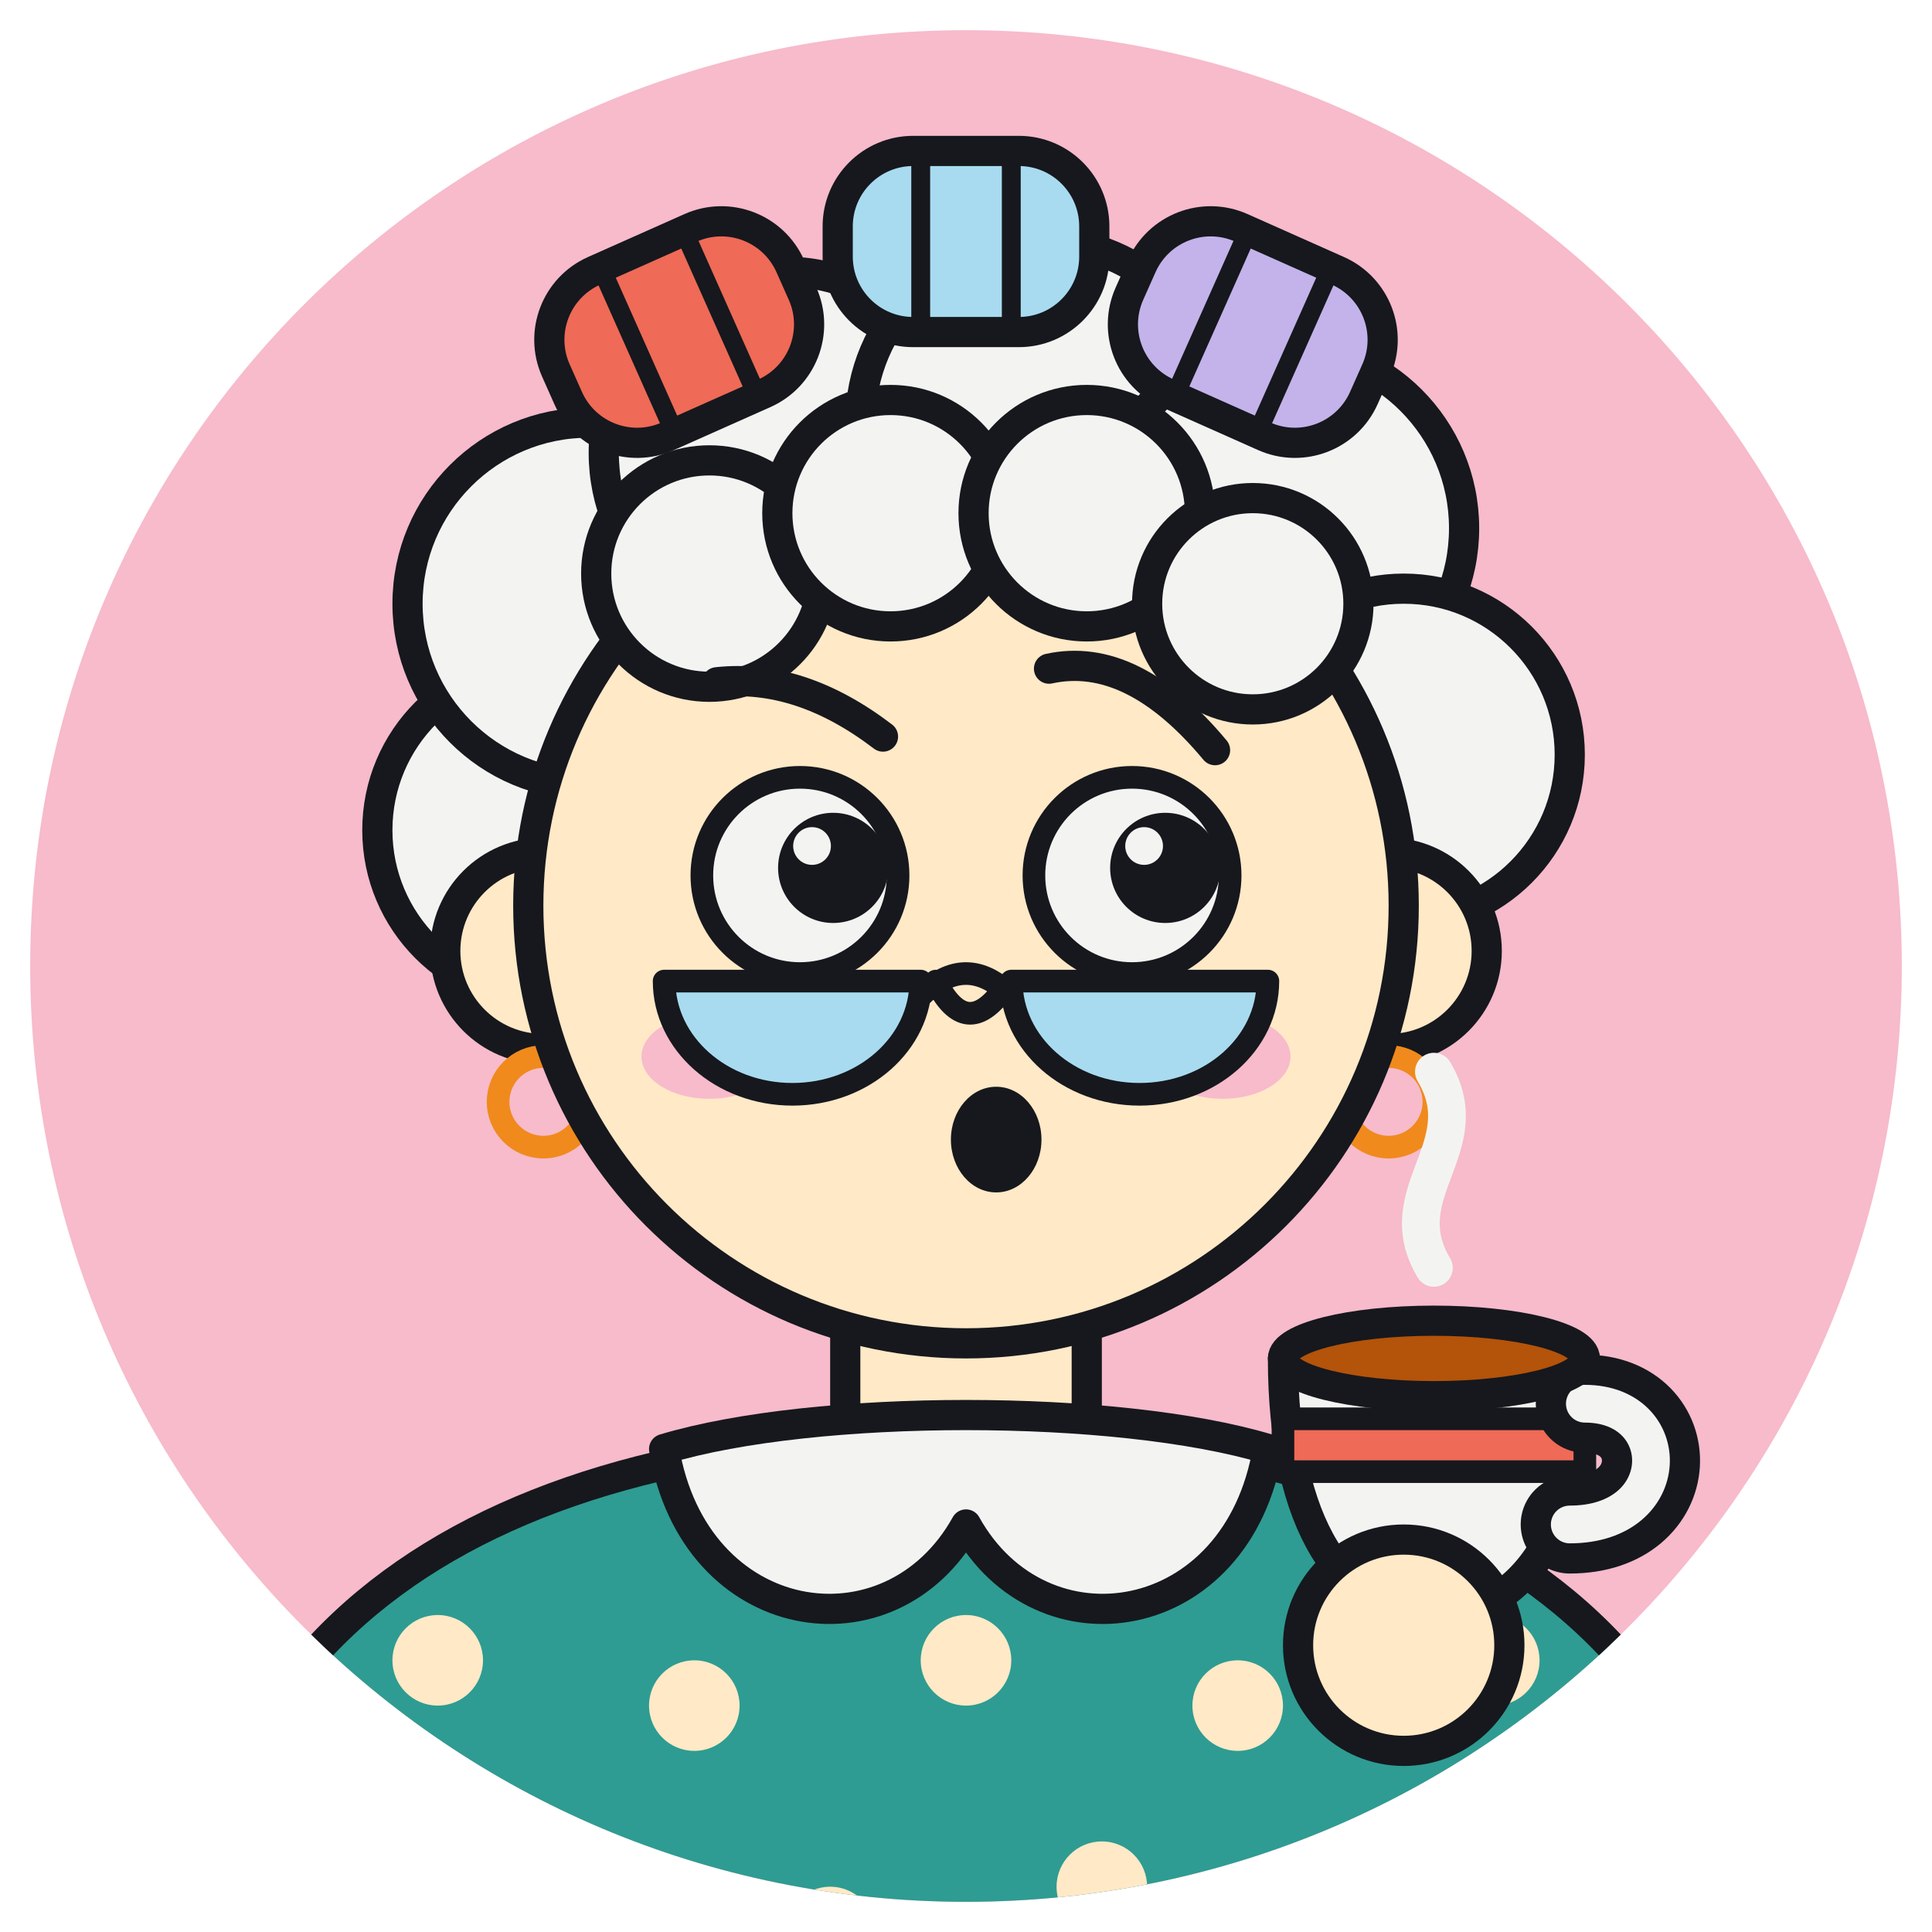
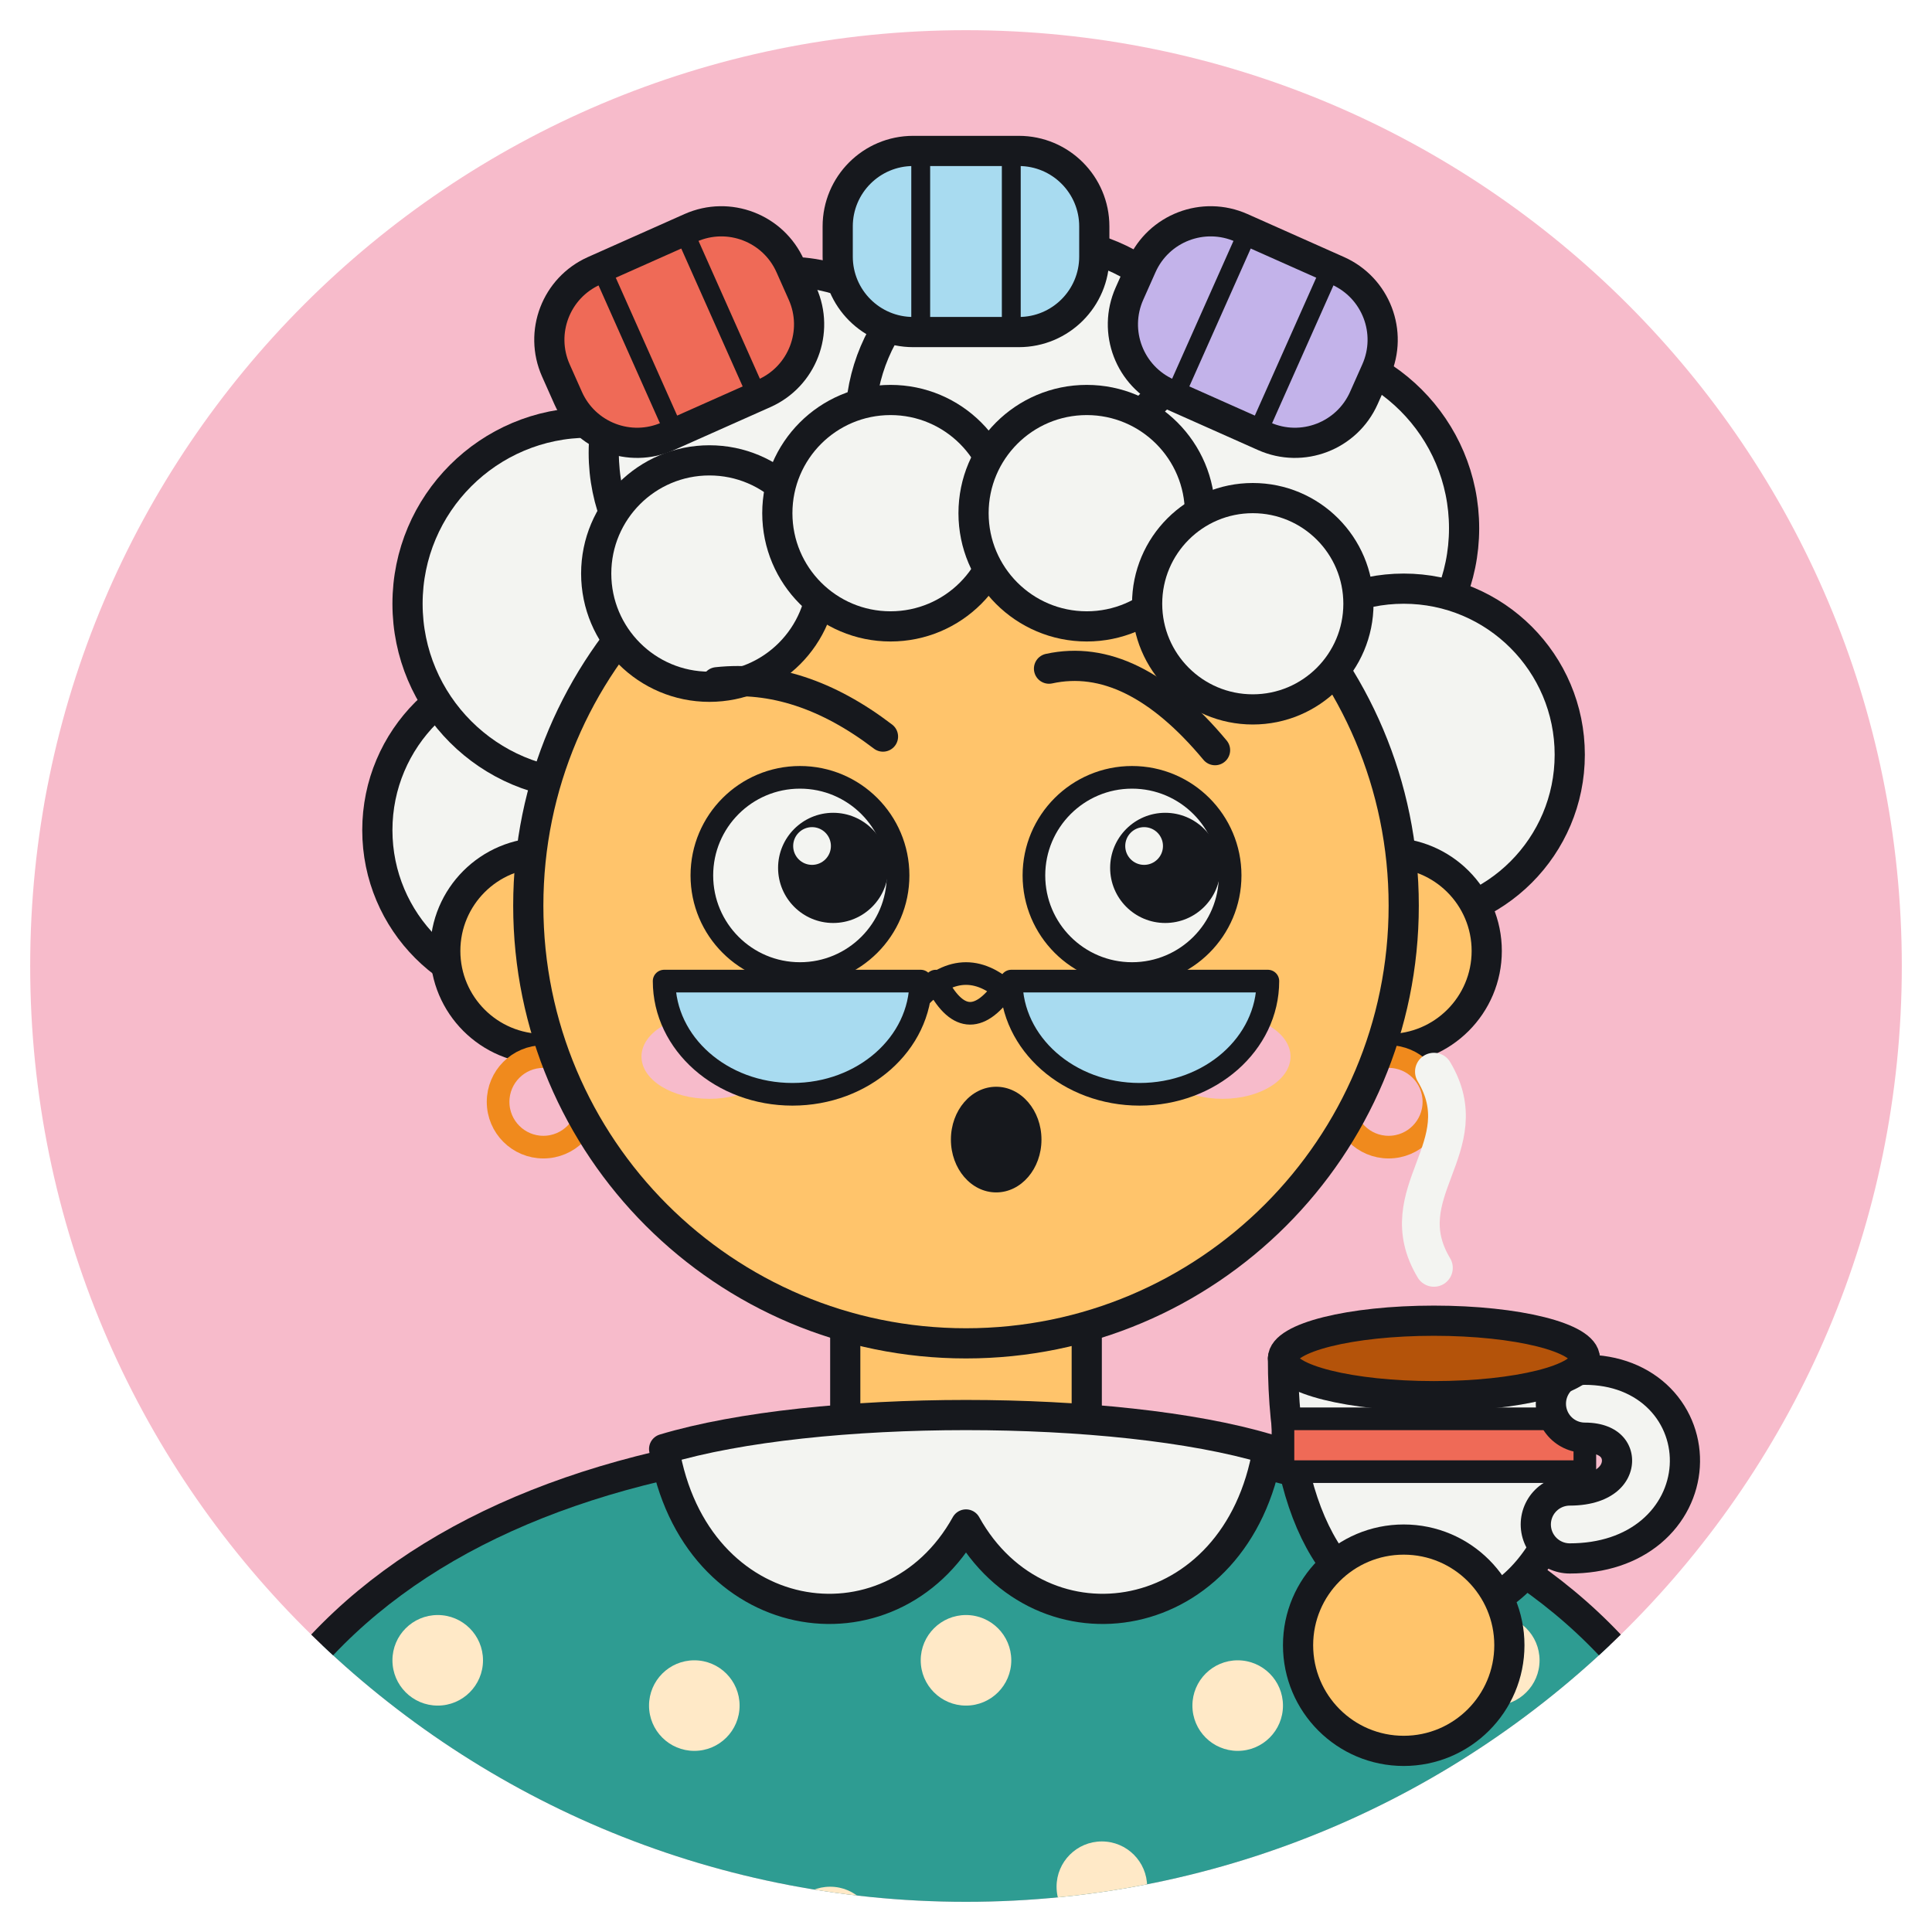
<svg xmlns="http://www.w3.org/2000/svg" viewBox="0 0 256 256" width="256" height="256" stroke-linejoin="round" stroke-linecap="round">
  <defs>
    <clipPath id="dona-mari-1">
      <circle cx="128" cy="128" r="124" fill="#F7BBCB" />
    </clipPath>
  </defs>
  <circle cx="128" cy="128" r="124" fill="#F7BBCB" />
  <g clip-path="url(#dona-mari-1)">
    <g transform="translate(128 120)">
-       <rect x="-16" y="40" width="32" height="40" rx="8" fill="#FFE9C7" stroke="#16181D" stroke-width="4" />
+       <rect class="skin" x="-16" y="40" width="32" height="40" rx="8" fill="#FFC46B" stroke="#16181D" stroke-width="4" />
      <path d="M -104 150 C -104 96 -64 70 0 70 C 64 70 104 96 104 150 Z" fill="#2E9C92" stroke="#16181D" stroke-width="4" />
      <circle cx="-70" cy="100" r="6" fill="#FFE9C7" />
      <circle cx="-36" cy="106" r="6" fill="#FFE9C7" />
      <circle cx="0" cy="100" r="6" fill="#FFE9C7" />
      <circle cx="36" cy="106" r="6" fill="#FFE9C7" />
      <circle cx="70" cy="100" r="6" fill="#FFE9C7" />
      <circle cx="-54" cy="136" r="6" fill="#FFE9C7" />
      <circle cx="54" cy="130" r="6" fill="#FFE9C7" />
      <circle cx="-18" cy="136" r="6" fill="#FFE9C7" />
      <circle cx="18" cy="130" r="6" fill="#FFE9C7" />
      <path d="M -40 72 C -36 96 -10 100 0 82 C 10 100 36 96 40 72 C 20 66 -20 66 -40 72 Z" fill="#F3F4F1" stroke="#16181D" stroke-width="4" />
      <circle cx="-56" cy="-10" r="22" fill="#F3F4F1" stroke="#16181D" stroke-width="4" />
      <circle cx="-50" cy="-40" r="24" fill="#F3F4F1" stroke="#16181D" stroke-width="4" />
      <circle cx="-24" cy="-60" r="24" fill="#F3F4F1" stroke="#16181D" stroke-width="4" />
      <circle cx="10" cy="-64" r="24" fill="#F3F4F1" stroke="#16181D" stroke-width="4" />
      <circle cx="42" cy="-50" r="24" fill="#F3F4F1" stroke="#16181D" stroke-width="4" />
      <circle cx="58" cy="-20" r="22" fill="#F3F4F1" stroke="#16181D" stroke-width="4" />
-       <circle cx="-56" cy="6" r="13" fill="#FFE9C7" stroke="#16181D" stroke-width="4" />
-       <circle cx="56" cy="6" r="13" fill="#FFE9C7" stroke="#16181D" stroke-width="4" />
+       <circle class="skin" cx="-56" cy="6" r="13" fill="#FFC46B" stroke="#16181D" stroke-width="4" />
+       <circle class="skin" cx="56" cy="6" r="13" fill="#FFC46B" stroke="#16181D" stroke-width="4" />
      <circle cx="-56" cy="26" r="6" fill="none" stroke="#F08A1D" stroke-width="3" />
      <circle cx="56" cy="26" r="6" fill="none" stroke="#F08A1D" stroke-width="3" />
-       <circle cx="0" cy="0" r="58" fill="#FFE9C7" stroke="#16181D" stroke-width="4" />
+       <circle class="skin" cx="0" cy="0" r="58" fill="#FFC46B" stroke="#16181D" stroke-width="4" />
      <circle cx="-34" cy="-44" r="15" fill="#F3F4F1" stroke="#16181D" stroke-width="4" />
      <circle cx="-10" cy="-52" r="15" fill="#F3F4F1" stroke="#16181D" stroke-width="4" />
      <circle cx="16" cy="-52" r="15" fill="#F3F4F1" stroke="#16181D" stroke-width="4" />
      <circle cx="38" cy="-40" r="14" fill="#F3F4F1" stroke="#16181D" stroke-width="4" />
      <g transform="translate(-38 -76) rotate(-24)">
        <rect x="-17" y="-12" width="34" height="24" rx="10" fill="#EF6A57" stroke="#16181D" stroke-width="4" />
        <path d="M -6 -10 L -6 10 M 6 -10 L 6 10" fill="none" stroke="#16181D" stroke-width="2.5" />
      </g>
      <g transform="translate(0 -88)">
        <rect x="-17" y="-12" width="34" height="24" rx="10" fill="#A8DBF0" stroke="#16181D" stroke-width="4" />
        <path d="M -6 -10 L -6 10 M 6 -10 L 6 10" fill="none" stroke="#16181D" stroke-width="2.5" />
      </g>
      <g transform="translate(38 -76) rotate(24)">
        <rect x="-17" y="-12" width="34" height="24" rx="10" fill="#C3B3EA" stroke="#16181D" stroke-width="4" />
        <path d="M -6 -10 L -6 10 M 6 -10 L 6 10" fill="none" stroke="#16181D" stroke-width="2.5" />
      </g>
      <circle cx="-22" cy="-4" r="13" fill="#F3F4F1" stroke="#16181D" stroke-width="3" />
      <circle cx="-17.6" cy="-5" r="7.3" fill="#16181D" />
      <circle cx="-20.4" cy="-7.9" r="2.5" fill="#F3F4F1" />
      <circle cx="22" cy="-4" r="13" fill="#F3F4F1" stroke="#16181D" stroke-width="3" />
      <circle cx="26.4" cy="-5" r="7.3" fill="#16181D" />
      <circle cx="23.6" cy="-7.9" r="2.5" fill="#F3F4F1" />
      <path d="M -33 -29.6 Q -22 -30.8 -11 -22.4" fill="none" stroke="#16181D" stroke-width="4" />
      <path d="M 11 -31.4 Q 22 -33.8 33 -20.6" fill="none" stroke="#16181D" stroke-width="4" />
      <ellipse cx="-34" cy="20" rx="9" ry="5.6" fill="#F7BBCB" />
      <ellipse cx="34" cy="20" rx="9" ry="5.6" fill="#F7BBCB" />
      <path d="M -4 10 Q 0 18 5 11" fill="none" stroke="#16181D" stroke-width="3" />
      <ellipse cx="4" cy="31" rx="6" ry="7" fill="#16181D" />
      <path d="M -40 10 L -6 10 A 17 15 0 0 1 -40 10 Z" fill="#A8DBF0" stroke="#16181D" stroke-width="3" />
      <path d="M 6 10 L 40 10 A 17 15 0 0 1 6 10 Z" fill="#A8DBF0" stroke="#16181D" stroke-width="3" />
      <path d="M -6 12 Q 0 6 6 12" fill="none" stroke="#16181D" stroke-width="3" />
    </g>
    <g transform="translate(190 214)">
      <path d="M -20 -34 L 20 -34 C 20 -12 12 0 0 0 C -12 0 -20 -12 -20 -34 Z" fill="#F3F4F1" stroke="#16181D" stroke-width="4" />
      <rect x="-20" y="-26" width="40" height="7" fill="#EF6A57" stroke="#16181D" stroke-width="3" />
      <path d="M 20 -28 C 32 -28 32 -12 18 -12" fill="none" stroke="#16181D" stroke-width="13" />
      <path d="M 20 -28 C 32 -28 32 -12 18 -12" fill="none" stroke="#F3F4F1" stroke-width="5" />
      <ellipse cx="0" cy="-34" rx="20" ry="5" fill="#B4530A" stroke="#16181D" stroke-width="4" />
-       <circle cx="-4" cy="4" r="14" fill="#FFE9C7" stroke="#16181D" stroke-width="4" />
+       <circle class="skin" cx="-4" cy="4" r="14" fill="#FFC46B" stroke="#16181D" stroke-width="4" />
      <path d="M 0 -46 C -6 -56 6 -62 0 -72" fill="none" stroke="#F3F4F1" stroke-width="5" />
    </g>
  </g>
</svg>
